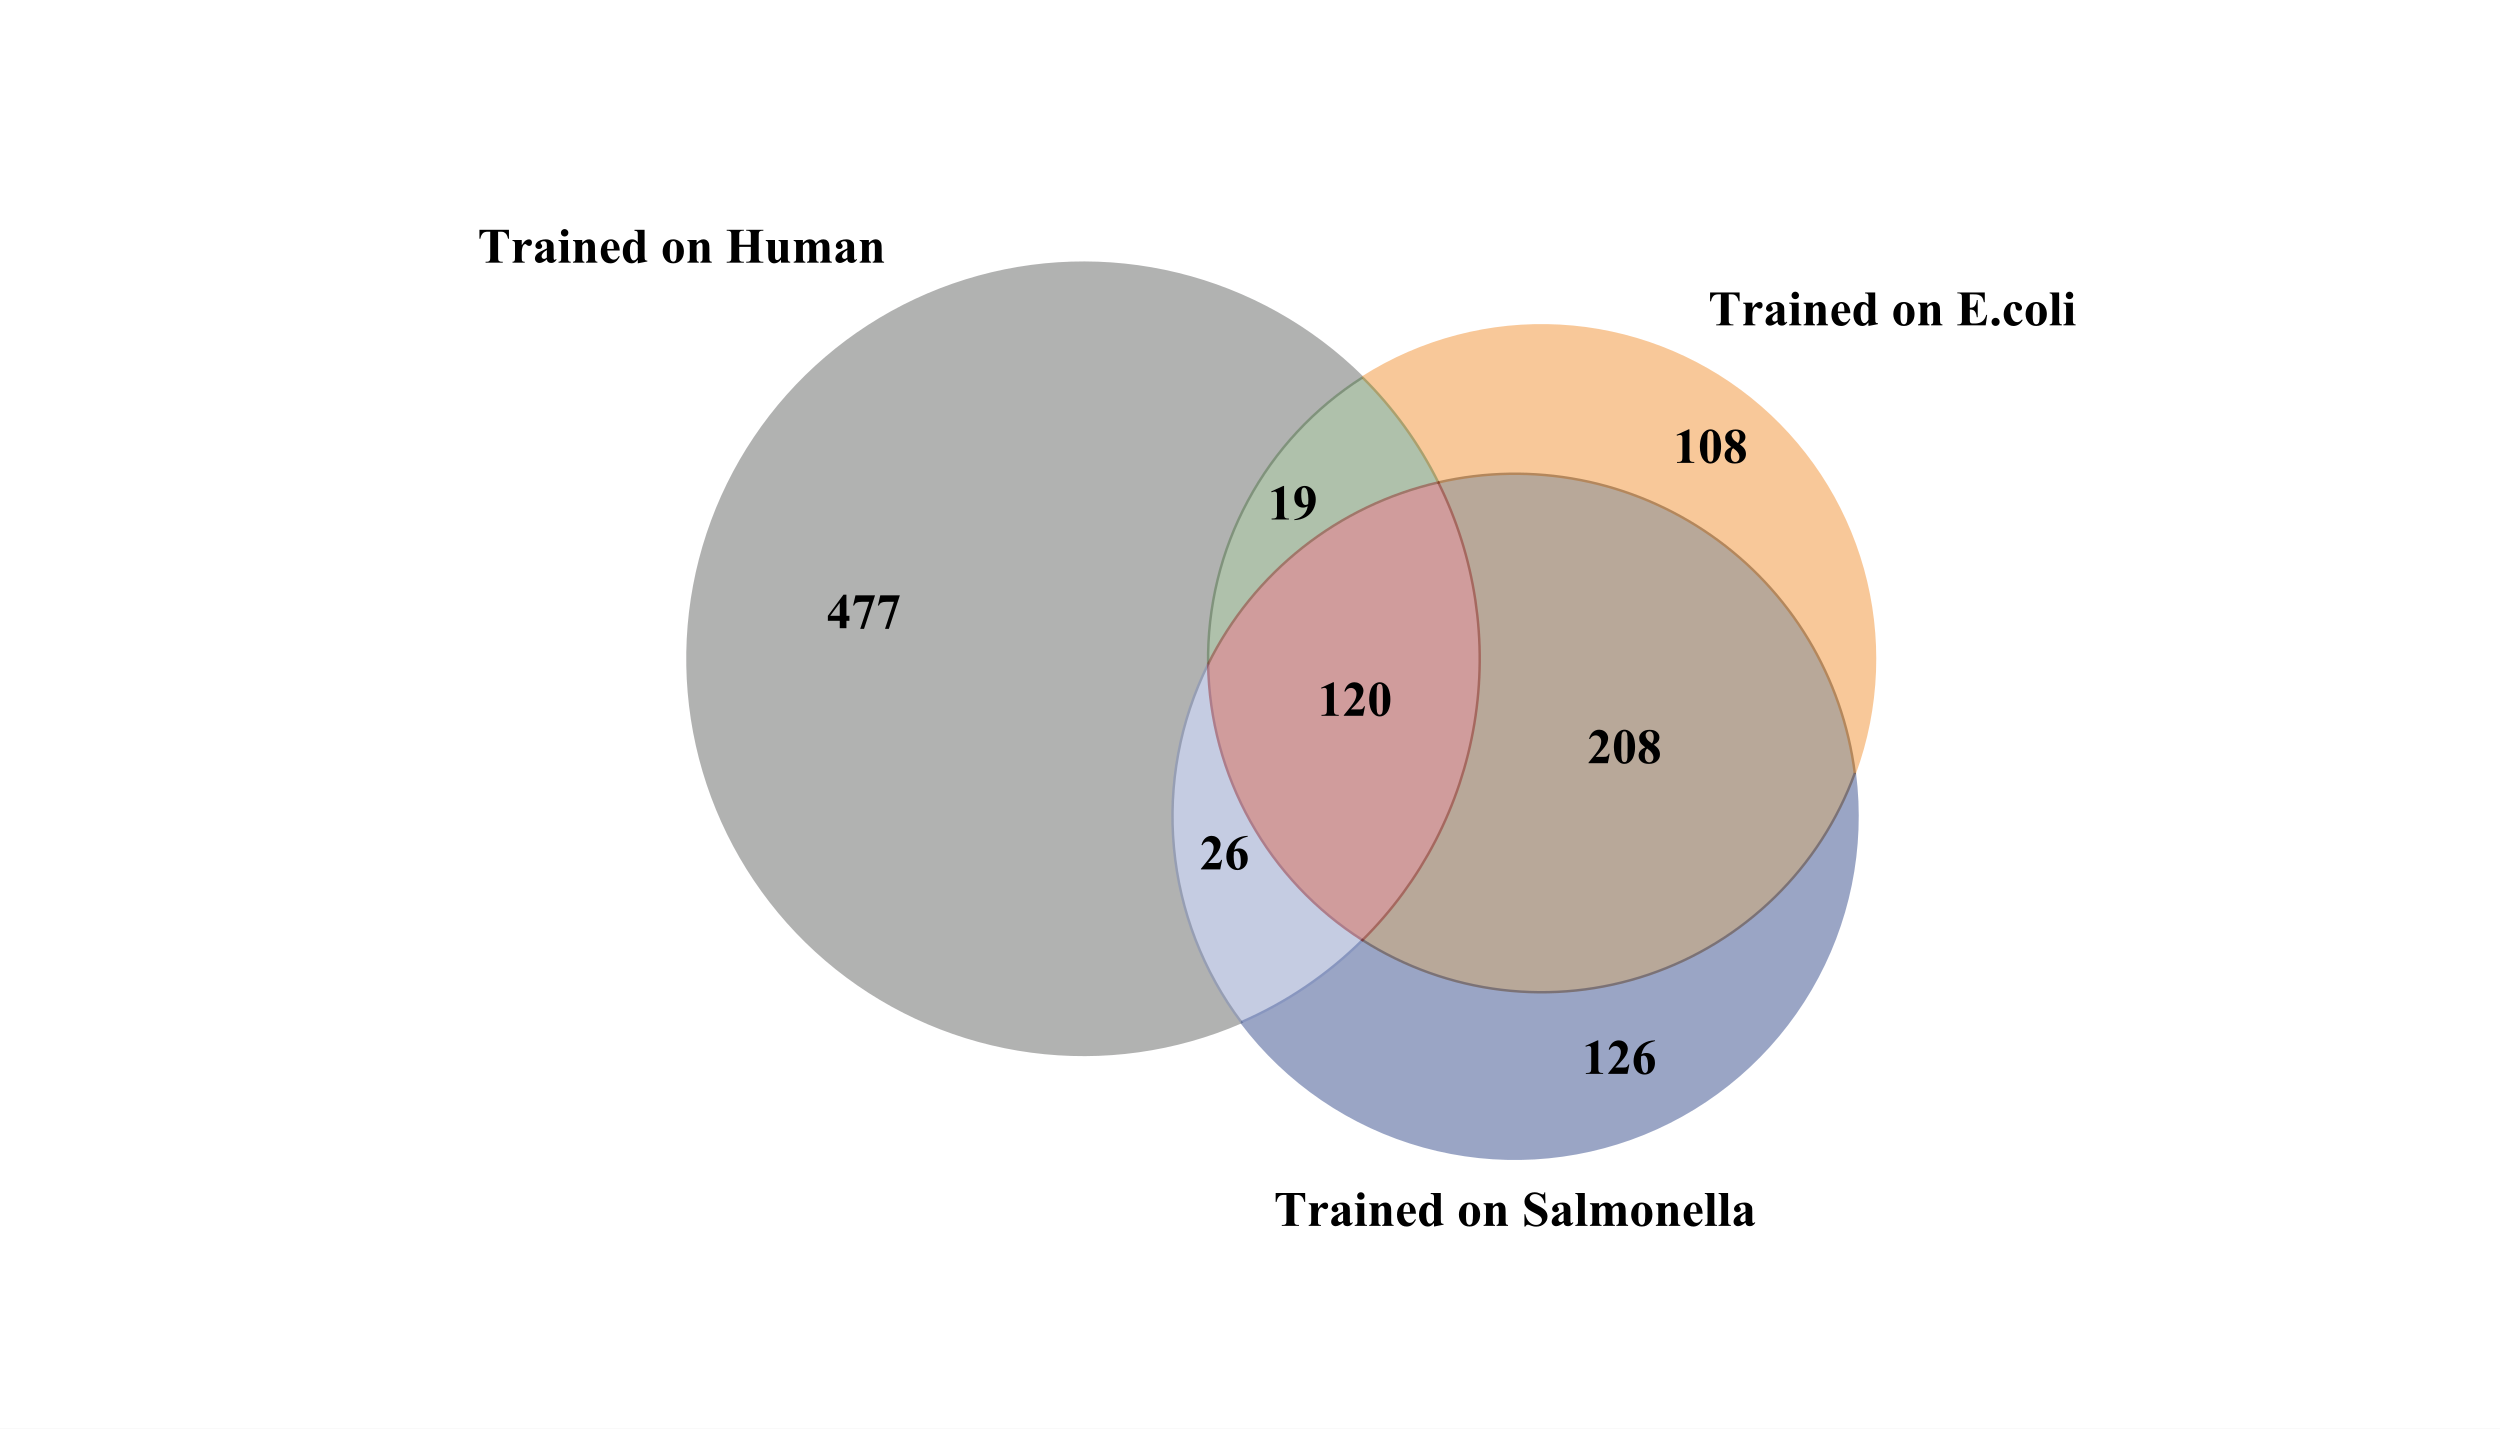
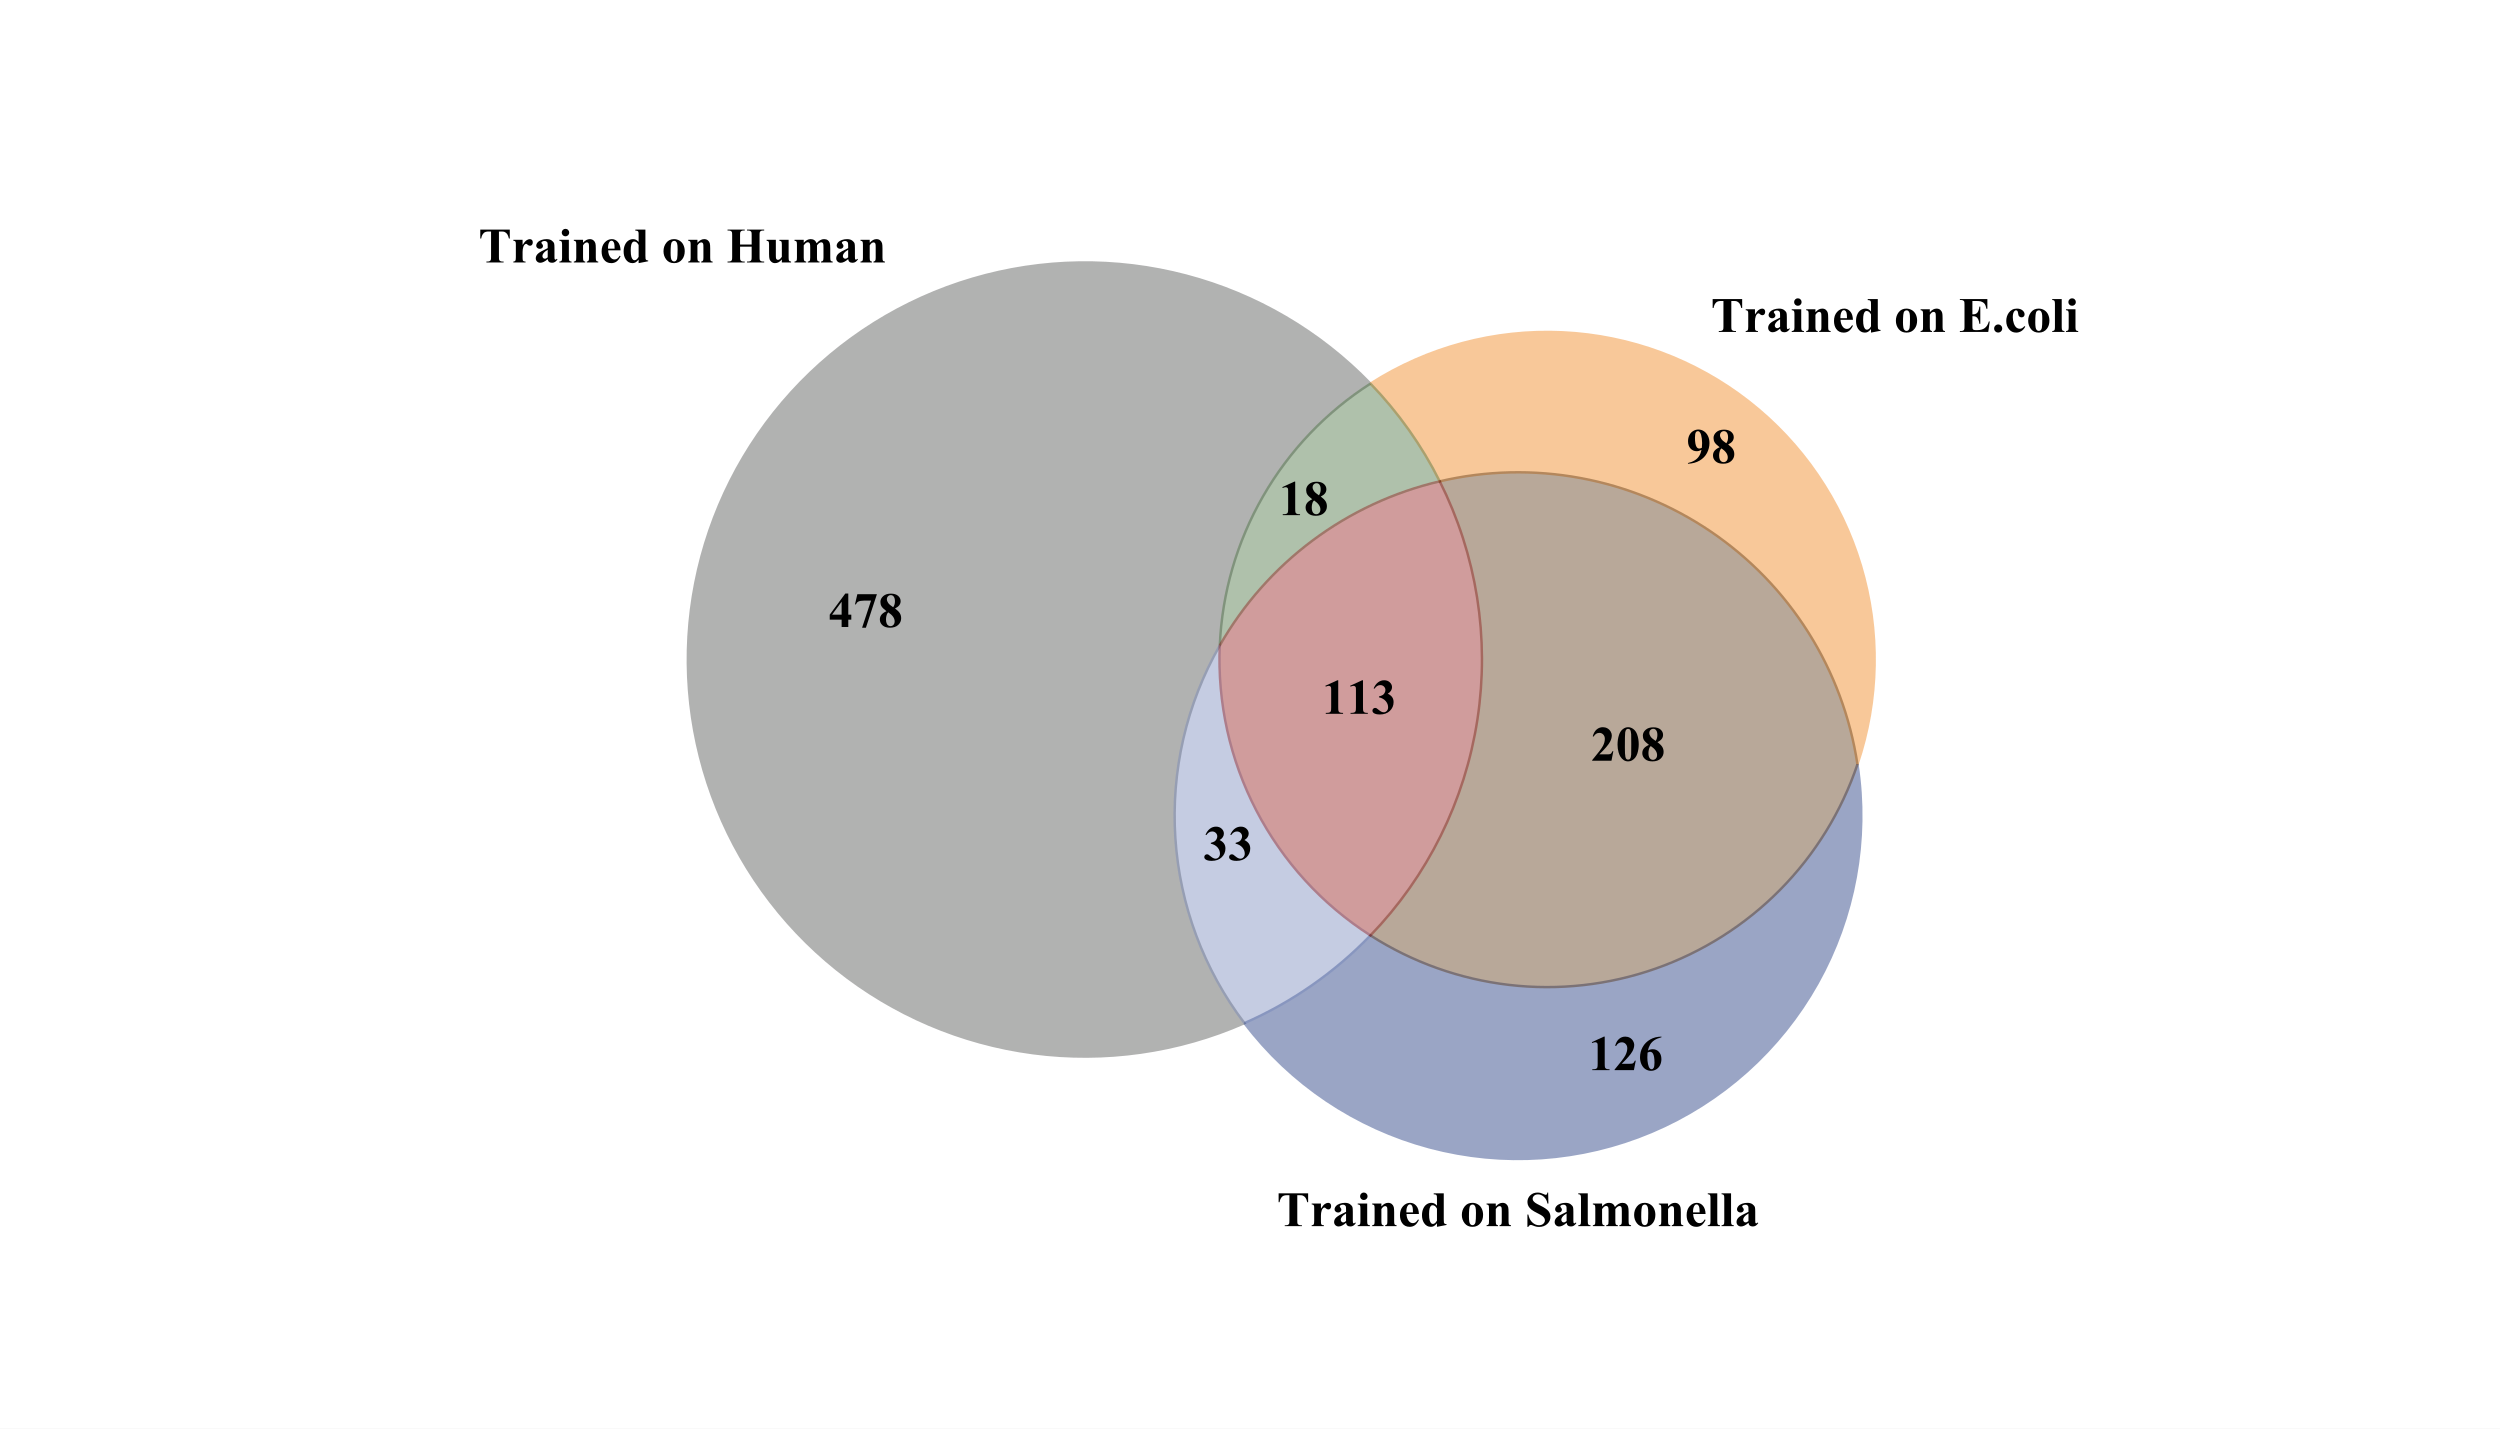
<svg xmlns="http://www.w3.org/2000/svg" xmlns:xlink="http://www.w3.org/1999/xlink" height="576pt" version="1.1" viewBox="0 0 1008 576" width="1008pt">
  <defs>
    <style type="text/css">
*{stroke-linecap:butt;stroke-linejoin:round;}
  </style>
  </defs>
  <g id="figure_1">
    <g id="patch_1">
      <path d="M 0 576  L 1008 576  L 1008 0  L 0 0  z " style="fill:#ffffff;" />
    </g>
    <g id="axes_1">
      <g id="patch_2">
-         <path clip-path="url(#p2160bef707)" d="M 549.349 152.196  C 528.751 131.776 502.974 117.347 474.798 110.466  C 446.622 103.584 417.096 104.506 389.404 113.132  C 361.712 121.758 336.885 137.766 317.601 159.431  C 298.317 181.097 285.294 207.611 279.936 236.116  C 274.578 264.622 277.084 294.055 287.185 321.244  C 297.286 348.433 314.605 372.363 337.275 390.456  C 359.945 408.548 387.121 420.128 415.873 423.947  C 444.625 427.767 473.881 423.683 500.488 412.136  C 485.099 391.679 475.696 367.342 473.335 341.852  C 470.973 316.363 475.744 290.712 487.114 267.777  C 486.745 244.8 492.273 222.108 503.168 201.875  C 514.062 181.642 529.964 164.536 549.349 152.196  " style="fill:#3d3e3d;opacity:0.4;stroke:#3d3e3d;stroke-linejoin:miter;" />
+         <path clip-path="url(#p29e4852ba0)" d="M 552.565 154.676  C 532.243 133.643 506.541 118.575 478.261 111.116  C 449.981 103.657 420.191 104.089 392.139 112.363  C 364.087 120.637 338.831 136.442 319.126 158.054  C 299.421 179.666 286.01 206.271 280.355 234.966  C 274.7 263.661 277.015 293.364 287.047 320.837  C 297.08 348.309 314.451 372.514 337.267 390.812  C 360.082 409.111 387.482 420.812 416.477 424.64  C 445.472 428.468 474.97 424.278 501.752 412.528  C 485.357 390.914 475.672 364.95 473.905 337.879  C 472.139 310.808 478.368 283.806 491.816 260.245  C 492.726 239.066 498.723 218.414 509.296 200.04  C 519.869 181.666 534.712 166.105 552.565 154.676  " style="fill:#3d3e3d;opacity:0.4;stroke:#3d3e3d;stroke-linejoin:miter;" />
      </g>
      <g id="patch_3">
-         <path clip-path="url(#p2160bef707)" d="M 549.349 152.196  C 555.56 158.353 561.254 165.01 566.375 172.099  C 571.496 179.188 576.026 186.686 579.919 194.517  C 598.725 190.196 618.229 189.863 637.17 193.541  C 656.112 197.218 674.075 204.825 689.897 215.87  C 705.719 226.914 719.052 241.153 729.034 257.666  C 739.017 274.178 745.429 292.601 747.855 311.744  C 757.494 285.35 758.62 256.588 751.076 229.521  C 743.532 202.454 727.69 178.422 705.789 160.819  C 683.888 143.216 657.01 132.913 628.955 131.367  C 600.899 129.821 573.052 137.107 549.349 152.196  " style="fill:#ee7600;opacity:0.4;stroke:#ee7600;stroke-linejoin:miter;" />
+         <path clip-path="url(#p29e4852ba0)" d="M 552.565 154.676  C 558.183 160.49 563.352 166.721 568.028 173.315  C 572.705 179.91 576.875 186.85 580.503 194.074  C 599.11 189.72 618.418 189.266 637.21 192.74  C 656.001 196.214 673.871 203.542 689.691 214.261  C 705.512 224.979 718.943 238.859 729.136 255.023  C 739.33 271.187 746.067 289.288 748.922 308.183  C 757.675 282.265 758.164 254.258 750.321 228.05  C 742.478 201.843 726.684 178.708 705.132 161.859  C 683.581 145.011 657.318 135.266 629.992 133.98  C 602.667 132.693 575.605 139.927 552.565 154.676  " style="fill:#ee7600;opacity:0.4;stroke:#ee7600;stroke-linejoin:miter;" />
      </g>
      <g id="patch_4">
-         <path clip-path="url(#p2160bef707)" d="M 549.349 152.196  C 529.964 164.536 514.062 181.642 503.168 201.875  C 492.273 222.108 486.745 244.8 487.114 267.777  C 496.194 249.457 509.231 233.381 525.28 220.713  C 541.329 208.044 559.992 199.096 579.919 194.517  C 576.026 186.686 571.496 179.188 566.375 172.099  C 561.254 165.01 555.56 158.353 549.349 152.196  " style="fill:#37652d;opacity:0.4;stroke:#37652d;stroke-linejoin:miter;" />
+         <path clip-path="url(#p29e4852ba0)" d="M 552.565 154.676  C 534.712 166.105 519.869 181.666 509.296 200.04  C 498.723 218.414 492.726 239.066 491.816 260.245  C 501.253 243.71 514.001 229.299 529.26 217.913  C 544.52 206.528 561.965 198.412 580.503 194.074  C 576.875 186.85 572.705 179.91 568.028 173.315  C 563.352 166.721 558.183 160.49 552.565 154.676  " style="fill:#37652d;opacity:0.4;stroke:#37652d;stroke-linejoin:miter;" />
      </g>
      <g id="patch_5">
-         <path clip-path="url(#p2160bef707)" d="M 500.488 412.136  C 518.795 436.47 544.646 454.079 573.993 462.206  C 603.34 470.333 634.566 468.529 662.783 457.078  C 690.999 445.627 714.651 425.158 730.034 398.878  C 745.417 372.598 751.685 341.953 747.855 311.744  C 740.956 330.636 729.906 347.741 715.52 361.797  C 701.134 375.852 683.776 386.502 664.729 392.96  C 645.681 399.418 625.426 401.521 605.458 399.113  C 585.49 396.705 566.315 389.848 549.349 379.047  C 542.319 386.017 534.656 392.317 526.46 397.868  C 518.263 403.418 509.569 408.195 500.488 412.136  " style="fill:#031f6f;opacity:0.4;stroke:#031f6f;stroke-linejoin:miter;" />
+         <path clip-path="url(#p29e4852ba0)" d="M 501.752 412.528  C 520.342 437.034 546.58 454.659 576.296 462.603  C 606.012 470.546 637.545 468.362 665.883 456.399  C 694.221 444.436 717.779 423.363 732.813 396.528  C 747.848 369.693 753.518 338.597 748.922 308.183  C 742.504 327.187 731.841 344.481 717.744 358.75  C 703.647 373.019 686.483 383.891 667.559 390.539  C 648.635 397.188 628.443 399.439 608.519 397.121  C 588.595 394.804 569.459 387.978 552.565 377.164  C 545.345 384.637 537.414 391.389 528.885 397.325  C 520.355 403.261 511.268 408.353 501.752 412.528  " style="fill:#031f6f;opacity:0.4;stroke:#031f6f;stroke-linejoin:miter;" />
      </g>
      <g id="patch_6">
-         <path clip-path="url(#p2160bef707)" d="M 500.488 412.136  C 509.569 408.195 518.263 403.418 526.46 397.868  C 534.656 392.317 542.319 386.017 549.349 379.047  C 530.579 367.099 515.066 350.676 504.205 331.257  C 493.343 311.838 487.47 290.024 487.114 267.777  C 475.744 290.712 470.973 316.363 473.335 341.852  C 475.696 367.342 485.099 391.679 500.488 412.136  " style="fill:#6e80b7;opacity:0.4;stroke:#6e80b7;stroke-linejoin:miter;" />
+         <path clip-path="url(#p29e4852ba0)" d="M 501.752 412.528  C 511.268 408.353 520.355 403.261 528.885 397.325  C 537.414 391.389 545.345 384.637 552.565 377.164  C 533.093 364.698 517.231 347.336 506.571 326.82  C 495.911 306.304 490.823 283.344 491.816 260.245  C 478.368 283.806 472.139 310.808 473.905 337.879  C 475.672 364.95 485.357 390.914 501.752 412.528  " style="fill:#6e80b7;opacity:0.4;stroke:#6e80b7;stroke-linejoin:miter;" />
      </g>
      <g id="patch_7">
-         <path clip-path="url(#p2160bef707)" d="M 579.919 194.517  C 594.866 224.58 599.96 258.603 594.472 291.725  C 588.985 324.847 573.192 355.411 549.349 379.047  C 566.315 389.848 585.49 396.705 605.458 399.113  C 625.426 401.521 645.681 399.418 664.729 392.96  C 683.776 386.502 701.134 375.852 715.52 361.797  C 729.906 347.741 740.956 330.636 747.855 311.744  C 745.429 292.601 739.017 274.178 729.034 257.666  C 719.052 241.153 705.719 226.914 689.897 215.87  C 674.075 204.825 656.112 197.218 637.17 193.541  C 618.229 189.863 598.725 190.196 579.919 194.517  " style="fill:#4d2600;opacity:0.4;stroke:#4d2600;stroke-linejoin:miter;" />
+         <path clip-path="url(#p29e4852ba0)" d="M 580.503 194.074  C 595.39 223.721 600.701 257.274 595.697 290.069  C 590.693 322.864 575.617 353.306 552.565 377.164  C 569.459 387.978 588.595 394.804 608.519 397.121  C 628.443 399.439 648.635 397.188 667.559 390.539  C 686.483 383.891 703.647 373.019 717.744 358.75  C 731.841 344.481 742.504 327.187 748.922 308.183  C 746.067 289.288 739.33 271.187 729.136 255.023  C 718.943 238.859 705.512 224.979 689.691 214.261  C 673.871 203.542 656.001 196.214 637.21 192.74  C 618.418 189.266 599.11 189.72 580.503 194.074  " style="fill:#4d2600;opacity:0.4;stroke:#4d2600;stroke-linejoin:miter;" />
      </g>
      <g id="patch_8">
-         <path clip-path="url(#p2160bef707)" d="M 487.114 267.777  C 487.47 290.024 493.343 311.838 504.205 331.257  C 515.066 350.676 530.579 367.099 549.349 379.047  C 573.192 355.411 588.985 324.847 594.472 291.725  C 599.96 258.603 594.866 224.58 579.919 194.517  C 559.992 199.096 541.329 208.044 525.28 220.713  C 509.231 233.381 496.194 249.457 487.114 267.777  " style="fill:#890707;opacity:0.4;stroke:#890707;stroke-linejoin:miter;" />
+         <path clip-path="url(#p29e4852ba0)" d="M 491.816 260.245  C 490.823 283.344 495.911 306.304 506.571 326.82  C 517.231 347.336 533.093 364.698 552.565 377.164  C 575.617 353.306 590.693 322.864 595.697 290.069  C 600.701 257.274 595.39 223.721 580.503 194.074  C 561.965 198.412 544.52 206.528 529.26 217.913  C 514.001 229.299 501.253 243.71 491.816 260.245  " style="fill:#890707;opacity:0.4;stroke:#890707;stroke-linejoin:miter;" />
      </g>
      <g id="text_1">
        <defs>
          <path d="M 2.484 24.953  L 33.938 67.578  L 39.891 67.578  L 39.891 24.953  L 45.953 24.953  L 45.953 14.844  L 39.891 14.844  L 39.891 0  L 26.469 0  L 26.469 14.844  L 2.484 14.844  z M 7.234 24.953  L 26.469 24.953  L 26.469 51.078  z " id="TimesNewRomanPS-BoldMT-52" />
          <path d="M 17.719 -1.375  L 35.75 53.266  L 22.016 53.266  Q 13.969 53.266 9.906 51.172  Q 7.078 49.703 5.219 45.656  L 3.375 45.656  L 8.156 66.219  L 47.609 66.219  L 25.391 -1.375  z " id="TimesNewRomanPS-BoldMT-55" />
+           <path d="M 34.078 37.406  Q 41.062 32.281 43.766 27.859  Q 46.484 23.438 46.484 17.719  Q 46.484 9.719 40.453 4.172  Q 34.422 -1.375 24.078 -1.375  Q 14.266 -1.375 8.891 3.453  Q 3.516 8.297 3.516 15.281  Q 3.516 20.609 6.609 24.609  Q 9.719 28.609 16.938 31.938  Q 9.078 37.938 6.859 41.75  Q 4.641 45.562 4.641 50.594  Q 4.641 57.234 10.281 62.281  Q 15.922 67.328 25.734 67.328  Q 35.203 67.328 40.297 62.859  Q 45.406 58.406 45.406 52.156  Q 45.406 47.469 42.641 43.875  Q 39.891 40.281 34.078 37.406  z M 30.375 39.891  Q 32.172 42.328 33.047 45.359  Q 33.938 48.391 33.938 52  Q 33.938 58.344 31.203 61.719  Q 29.156 64.312 25.531 64.312  Q 22.266 64.312 19.969 61.938  Q 17.672 59.578 17.672 56.062  Q 17.672 52.484 20.234 48.656  Q 22.797 44.828 30.375 39.891  z M 20.609 29.594  Q 19.094 28.219 18.453 27.094  Q 17.484 25.391 16.703 22.109  Q 15.922 18.844 15.922 15.281  Q 15.922 10.688 17.094 7.594  Q 18.266 4.5 20.438 3.125  Q 22.609 1.766 24.906 1.766  Q 28.469 1.766 30.906 4.375  Q 33.344 6.984 33.344 11.531  Q 33.344 21 20.609 29.594  z " id="TimesNewRomanPS-BoldMT-56" />
        </defs>
-         <g transform="translate(333.2967 253.2877)scale(0.2 -0.2)">
+         <g transform="translate(334.0517 252.819)scale(0.2 -0.2)">
          <use xlink:href="#TimesNewRomanPS-BoldMT-52" />
          <use x="50" xlink:href="#TimesNewRomanPS-BoldMT-55" />
-           <use x="100" xlink:href="#TimesNewRomanPS-BoldMT-55" />
+           <use x="100" xlink:href="#TimesNewRomanPS-BoldMT-56" />
        </g>
      </g>
      <g id="text_2">
        <defs>
-           <path d="M 32.562 67.578  L 32.562 13.422  Q 32.562 7.328 33.094 5.641  Q 33.641 3.953 35.344 2.875  Q 37.062 1.812 40.828 1.812  L 42.328 1.812  L 42.328 0  L 7.469 0  L 7.469 1.812  L 9.234 1.812  Q 13.484 1.812 15.281 2.781  Q 17.094 3.766 17.719 5.469  Q 18.359 7.172 18.359 13.422  L 18.359 47.75  Q 18.359 52.344 17.922 53.484  Q 17.484 54.641 16.281 55.438  Q 15.094 56.25 13.531 56.25  Q 11.031 56.25 7.469 54.688  L 6.594 56.453  L 30.953 67.578  z " id="TimesNewRomanPS-BoldMT-49" />
-           <path d="M 46.344 33.109  Q 46.344 23.188 43.562 14.594  Q 41.891 9.328 39.078 5.953  Q 36.281 2.594 32.719 0.609  Q 29.156 -1.375 24.953 -1.375  Q 20.172 -1.375 16.312 1.062  Q 12.453 3.516 9.469 8.062  Q 7.328 11.375 5.719 16.891  Q 3.609 24.359 3.609 32.328  Q 3.609 43.109 6.641 52.156  Q 9.125 59.625 14.203 63.594  Q 19.281 67.578 24.953 67.578  Q 30.719 67.578 35.719 63.641  Q 40.719 59.719 43.062 53.078  Q 46.344 43.953 46.344 33.109  z M 31.297 33.203  Q 31.297 50.594 31.109 53.469  Q 30.609 60.25 28.766 62.641  Q 27.547 64.203 24.812 64.203  Q 22.703 64.203 21.484 63.031  Q 19.672 61.328 19.031 57  Q 18.406 52.688 18.406 26.859  Q 18.406 12.797 19.391 8.016  Q 20.125 4.547 21.484 3.375  Q 22.859 2.203 25.094 2.203  Q 27.547 2.203 28.766 3.766  Q 30.812 6.5 31.109 12.203  z " id="TimesNewRomanPS-BoldMT-48" />
-           <path d="M 34.078 37.406  Q 41.062 32.281 43.766 27.859  Q 46.484 23.438 46.484 17.719  Q 46.484 9.719 40.453 4.172  Q 34.422 -1.375 24.078 -1.375  Q 14.266 -1.375 8.891 3.453  Q 3.516 8.297 3.516 15.281  Q 3.516 20.609 6.609 24.609  Q 9.719 28.609 16.938 31.938  Q 9.078 37.938 6.859 41.75  Q 4.641 45.562 4.641 50.594  Q 4.641 57.234 10.281 62.281  Q 15.922 67.328 25.734 67.328  Q 35.203 67.328 40.297 62.859  Q 45.406 58.406 45.406 52.156  Q 45.406 47.469 42.641 43.875  Q 39.891 40.281 34.078 37.406  z M 30.375 39.891  Q 32.172 42.328 33.047 45.359  Q 33.938 48.391 33.938 52  Q 33.938 58.344 31.203 61.719  Q 29.156 64.312 25.531 64.312  Q 22.266 64.312 19.969 61.938  Q 17.672 59.578 17.672 56.062  Q 17.672 52.484 20.234 48.656  Q 22.797 44.828 30.375 39.891  z M 20.609 29.594  Q 19.094 28.219 18.453 27.094  Q 17.484 25.391 16.703 22.109  Q 15.922 18.844 15.922 15.281  Q 15.922 10.688 17.094 7.594  Q 18.266 4.5 20.438 3.125  Q 22.609 1.766 24.906 1.766  Q 28.469 1.766 30.906 4.375  Q 33.344 6.984 33.344 11.531  Q 33.344 21 20.609 29.594  z " id="TimesNewRomanPS-BoldMT-56" />
+           <path d="M 3.078 -1.375  L 3.078 0  Q 11.188 1.859 16.828 5.469  Q 22.469 9.078 25.75 14.406  Q 29.047 19.734 30.375 26.656  Q 27.344 25.094 25.219 24.484  Q 23.094 23.875 20.75 23.875  Q 13.234 23.875 8.219 29.297  Q 3.219 34.719 3.219 44.141  Q 3.219 50.688 5.922 56.125  Q 8.641 61.578 13.672 64.578  Q 18.703 67.578 24.125 67.578  Q 29.938 67.578 35.109 64.25  Q 40.281 60.938 43.359 54.641  Q 46.438 48.344 46.438 40.281  Q 46.438 29.828 41.422 20.25  Q 36.422 10.688 26.516 4.906  Q 16.609 -0.875 3.078 -1.375  z M 31.109 30.766  Q 31.594 36.234 31.594 40.375  Q 31.594 49.266 29.547 56.938  Q 28.375 61.188 26.078 63.188  Q 24.859 64.266 22.906 64.266  Q 20.453 64.266 19.094 62.156  Q 17.188 59.281 17.188 51.172  Q 17.188 37.641 20.406 32.516  Q 22.516 29.203 26.078 29.203  Q 27.984 29.203 31.109 30.766  z " id="TimesNewRomanPS-BoldMT-57" />
        </defs>
-         <g transform="translate(674.6692 186.6245)scale(0.2 -0.2)">
-           <use xlink:href="#TimesNewRomanPS-BoldMT-49" />
-           <use x="50" xlink:href="#TimesNewRomanPS-BoldMT-48" />
-           <use x="100" xlink:href="#TimesNewRomanPS-BoldMT-56" />
+         <g transform="translate(679.9701 186.6994)scale(0.2 -0.2)">
+           <use xlink:href="#TimesNewRomanPS-BoldMT-57" />
+           <use x="50" xlink:href="#TimesNewRomanPS-BoldMT-56" />
        </g>
      </g>
      <g id="text_3">
        <defs>
-           <path d="M 3.078 -1.375  L 3.078 0  Q 11.188 1.859 16.828 5.469  Q 22.469 9.078 25.75 14.406  Q 29.047 19.734 30.375 26.656  Q 27.344 25.094 25.219 24.484  Q 23.094 23.875 20.75 23.875  Q 13.234 23.875 8.219 29.297  Q 3.219 34.719 3.219 44.141  Q 3.219 50.688 5.922 56.125  Q 8.641 61.578 13.672 64.578  Q 18.703 67.578 24.125 67.578  Q 29.938 67.578 35.109 64.25  Q 40.281 60.938 43.359 54.641  Q 46.438 48.344 46.438 40.281  Q 46.438 29.828 41.422 20.25  Q 36.422 10.688 26.516 4.906  Q 16.609 -0.875 3.078 -1.375  z M 31.109 30.766  Q 31.594 36.234 31.594 40.375  Q 31.594 49.266 29.547 56.938  Q 28.375 61.188 26.078 63.188  Q 24.859 64.266 22.906 64.266  Q 20.453 64.266 19.094 62.156  Q 17.188 59.281 17.188 51.172  Q 17.188 37.641 20.406 32.516  Q 22.516 29.203 26.078 29.203  Q 27.984 29.203 31.109 30.766  z " id="TimesNewRomanPS-BoldMT-57" />
+           <path d="M 32.562 67.578  L 32.562 13.422  Q 32.562 7.328 33.094 5.641  Q 33.641 3.953 35.344 2.875  Q 37.062 1.812 40.828 1.812  L 42.328 1.812  L 42.328 0  L 7.469 0  L 7.469 1.812  L 9.234 1.812  Q 13.484 1.812 15.281 2.781  Q 17.094 3.766 17.719 5.469  Q 18.359 7.172 18.359 13.422  L 18.359 47.75  Q 18.359 52.344 17.922 53.484  Q 17.484 54.641 16.281 55.438  Q 15.094 56.25 13.531 56.25  Q 11.031 56.25 7.469 54.688  L 6.594 56.453  L 30.953 67.578  z " id="TimesNewRomanPS-BoldMT-49" />
        </defs>
-         <g transform="translate(511.2228 209.4431)scale(0.2 -0.2)">
+         <g transform="translate(515.7118 207.6924)scale(0.2 -0.2)">
          <use xlink:href="#TimesNewRomanPS-BoldMT-49" />
-           <use x="50" xlink:href="#TimesNewRomanPS-BoldMT-57" />
+           <use x="50" xlink:href="#TimesNewRomanPS-BoldMT-56" />
        </g>
      </g>
      <g id="text_4">
        <defs>
          <path d="M 41.406 0  L 2.438 0  L 2.438 1.078  Q 20.359 22.406 24.188 29.781  Q 28.031 37.156 28.031 44.188  Q 28.031 49.312 24.859 52.703  Q 21.688 56.109 17.094 56.109  Q 9.578 56.109 5.422 48.578  L 3.609 49.219  Q 6.25 58.594 11.625 63.078  Q 17 67.578 24.031 67.578  Q 29.047 67.578 33.203 65.234  Q 37.359 62.891 39.703 58.812  Q 42.047 54.734 42.047 51.172  Q 42.047 44.672 38.422 37.984  Q 33.5 28.953 16.891 12.797  L 31.203 12.797  Q 36.469 12.797 38.062 13.234  Q 39.656 13.672 40.672 14.719  Q 41.703 15.766 43.359 19.141  L 45.125 19.141  z " id="TimesNewRomanPS-BoldMT-50" />
          <path d="M 46.969 67.578  L 46.969 66.219  Q 38.141 63.969 32.781 60.422  Q 27.438 56.891 24.328 51.828  Q 21.234 46.781 19.531 39.312  Q 21.688 40.766 23.094 41.219  Q 26.266 42.188 29.5 42.188  Q 36.922 42.188 41.875 36.781  Q 46.828 31.391 46.828 22.078  Q 46.828 15.531 44.141 10.062  Q 41.453 4.594 36.516 1.609  Q 31.594 -1.375 25.984 -1.375  Q 19.875 -1.375 14.688 1.969  Q 9.516 5.328 6.609 11.766  Q 3.719 18.219 3.719 25.781  Q 3.719 36.922 9.062 46.516  Q 14.406 56.109 24.234 61.797  Q 34.078 67.484 46.969 67.578  z M 18.891 35.359  Q 18.5 28.609 18.5 25.484  Q 18.5 18.75 19.797 12.453  Q 21.094 6.156 23.344 3.609  Q 24.953 1.812 27.156 1.812  Q 29.391 1.812 31.141 4.422  Q 32.906 7.031 32.906 15.047  Q 32.906 28.516 29.641 33.641  Q 27.547 36.969 23.969 36.969  Q 22.016 36.969 18.891 35.359  z " id="TimesNewRomanPS-BoldMT-54" />
        </defs>
-         <g transform="translate(637.9164 432.991)scale(0.2 -0.2)">
+         <g transform="translate(640.51 431.4795)scale(0.2 -0.2)">
          <use xlink:href="#TimesNewRomanPS-BoldMT-49" />
          <use x="50" xlink:href="#TimesNewRomanPS-BoldMT-50" />
          <use x="100" xlink:href="#TimesNewRomanPS-BoldMT-54" />
        </g>
      </g>
      <g id="text_5">
-         <g transform="translate(483.7178 350.534)scale(0.2 -0.2)">
-           <use xlink:href="#TimesNewRomanPS-BoldMT-50" />
-           <use x="50" xlink:href="#TimesNewRomanPS-BoldMT-54" />
+         <defs>
+           <path d="M 14.797 33.203  L 14.797 34.906  Q 20.359 36.531 22.5 37.922  Q 24.656 39.312 26.219 42.156  Q 27.781 45.016 27.781 47.953  Q 27.781 52 24.828 54.906  Q 21.875 57.812 17.484 57.812  Q 10.641 57.812 5.859 50.594  L 4.047 51.219  Q 7.562 59.375 13.062 63.469  Q 18.562 67.578 25.297 67.578  Q 32.172 67.578 36.641 63.375  Q 41.109 59.188 41.109 53.562  Q 41.109 49.906 39.031 46.5  Q 36.969 43.109 32.516 40.531  Q 38.234 37.75 41.234 33.672  Q 44.234 29.594 44.234 23.438  Q 44.234 13.094 36.734 5.828  Q 29.25 -1.422 16.656 -1.422  Q 8.25 -1.422 4.391 1.375  Q 1.609 3.328 1.609 6.391  Q 1.609 8.641 3.219 10.219  Q 4.828 11.812 6.938 11.812  Q 8.547 11.812 9.969 11.141  Q 10.75 10.75 15.5 6.859  Q 20.266 2.984 24.422 2.984  Q 28.031 2.984 30.609 5.828  Q 33.203 8.688 33.203 13.094  Q 33.203 19.781 28.516 25.422  Q 23.828 31.062 14.797 33.203  z " id="TimesNewRomanPS-BoldMT-51" />
+         </defs>
+         <g transform="translate(485.2461 346.8153)scale(0.2 -0.2)">
+           <use xlink:href="#TimesNewRomanPS-BoldMT-51" />
+           <use x="50" xlink:href="#TimesNewRomanPS-BoldMT-51" />
        </g>
      </g>
      <g id="text_6">
-         <g transform="translate(639.9917 307.7259)scale(0.2 -0.2)">
+         <defs>
+           <path d="M 46.344 33.109  Q 46.344 23.188 43.562 14.594  Q 41.891 9.328 39.078 5.953  Q 36.281 2.594 32.719 0.609  Q 29.156 -1.375 24.953 -1.375  Q 20.172 -1.375 16.312 1.062  Q 12.453 3.516 9.469 8.062  Q 7.328 11.375 5.719 16.891  Q 3.609 24.359 3.609 32.328  Q 3.609 43.109 6.641 52.156  Q 9.125 59.625 14.203 63.594  Q 19.281 67.578 24.953 67.578  Q 30.719 67.578 35.719 63.641  Q 40.719 59.719 43.062 53.078  Q 46.344 43.953 46.344 33.109  z M 31.297 33.203  Q 31.297 50.594 31.109 53.469  Q 30.609 60.25 28.766 62.641  Q 27.547 64.203 24.812 64.203  Q 22.703 64.203 21.484 63.031  Q 19.672 61.328 19.031 57  Q 18.406 52.688 18.406 26.859  Q 18.406 12.797 19.391 8.016  Q 20.125 4.547 21.484 3.375  Q 22.859 2.203 25.094 2.203  Q 27.547 2.203 28.766 3.766  Q 30.812 6.5 31.109 12.203  z " id="TimesNewRomanPS-BoldMT-48" />
+         </defs>
+         <g transform="translate(641.468 306.7187)scale(0.2 -0.2)">
          <use xlink:href="#TimesNewRomanPS-BoldMT-50" />
          <use x="50" xlink:href="#TimesNewRomanPS-BoldMT-48" />
          <use x="100" xlink:href="#TimesNewRomanPS-BoldMT-56" />
        </g>
      </g>
      <g id="text_7">
-         <g transform="translate(531.3281 288.5975)scale(0.2 -0.2)">
+         <g transform="translate(533.0604 287.7933)scale(0.2 -0.2)">
          <use xlink:href="#TimesNewRomanPS-BoldMT-49" />
-           <use x="50" xlink:href="#TimesNewRomanPS-BoldMT-50" />
-           <use x="100" xlink:href="#TimesNewRomanPS-BoldMT-48" />
+           <use x="49.922" xlink:href="#TimesNewRomanPS-BoldMT-49" />
+           <use x="99.922" xlink:href="#TimesNewRomanPS-BoldMT-51" />
        </g>
      </g>
      <g id="text_8">
        <defs>
          <path d="M 63.094 66.219  L 63.094 48.297  L 61.328 48.297  Q 59.766 54.5 57.859 57.203  Q 55.953 59.906 52.641 61.531  Q 50.781 62.406 46.141 62.406  L 41.219 62.406  L 41.219 11.328  Q 41.219 6.25 41.766 4.984  Q 42.328 3.719 43.969 2.766  Q 45.609 1.812 48.438 1.812  L 50.641 1.812  L 50.641 0  L 15.969 0  L 15.969 1.812  L 18.172 1.812  Q 21.047 1.812 22.797 2.828  Q 24.078 3.516 24.812 5.172  Q 25.344 6.344 25.344 11.328  L 25.344 62.406  L 20.562 62.406  Q 13.875 62.406 10.844 59.578  Q 6.594 55.609 5.469 48.297  L 3.609 48.297  L 3.609 66.219  z " id="TimesNewRomanPS-BoldMT-84" />
          <path d="M 22.312 45.656  L 22.312 35.297  Q 26.859 42.391 30.266 44.703  Q 33.688 47.016 36.859 47.016  Q 39.594 47.016 41.234 45.328  Q 42.875 43.656 42.875 40.578  Q 42.875 37.312 41.281 35.5  Q 39.703 33.688 37.453 33.688  Q 34.859 33.688 32.953 35.344  Q 31.062 37.016 30.719 37.203  Q 30.219 37.5 29.594 37.5  Q 28.172 37.5 26.906 36.422  Q 24.906 34.766 23.875 31.688  Q 22.312 26.953 22.312 21.234  L 22.312 10.75  L 22.359 8.016  Q 22.359 5.219 22.703 4.438  Q 23.297 3.125 24.438 2.516  Q 25.594 1.906 28.328 1.766  L 28.328 0  L 3.656 0  L 3.656 1.766  Q 6.641 2 7.688 3.391  Q 8.734 4.781 8.734 10.75  L 8.734 35.984  Q 8.734 39.891 8.344 40.969  Q 7.859 42.328 6.922 42.969  Q 6 43.609 3.656 43.844  L 3.656 45.656  z " id="TimesNewRomanPS-BoldMT-114" />
          <path d="M 28.562 6.734  Q 20.219 -0.641 13.578 -0.641  Q 9.672 -0.641 7.078 1.922  Q 4.5 4.5 4.5 8.344  Q 4.5 13.578 8.984 17.75  Q 13.484 21.922 28.562 28.859  L 28.562 33.453  Q 28.562 38.625 28 39.969  Q 27.438 41.312 25.875 42.312  Q 24.312 43.312 22.359 43.312  Q 19.188 43.312 17.141 41.891  Q 15.875 41.016 15.875 39.844  Q 15.875 38.812 17.234 37.312  Q 19.094 35.203 19.094 33.25  Q 19.094 30.859 17.312 29.172  Q 15.531 27.484 12.641 27.484  Q 9.578 27.484 7.5 29.344  Q 5.422 31.203 5.422 33.688  Q 5.422 37.203 8.203 40.406  Q 10.984 43.609 15.969 45.312  Q 20.953 47.016 26.312 47.016  Q 32.812 47.016 36.594 44.25  Q 40.375 41.5 41.5 38.281  Q 42.188 36.234 42.188 28.859  L 42.188 11.141  Q 42.188 8.016 42.422 7.203  Q 42.672 6.391 43.156 6  Q 43.656 5.609 44.281 5.609  Q 45.562 5.609 46.875 7.422  L 48.344 6.25  Q 45.906 2.641 43.281 1  Q 40.672 -0.641 37.359 -0.641  Q 33.453 -0.641 31.25 1.188  Q 29.047 3.031 28.562 6.734  z M 28.562 10.297  L 28.562 25.594  Q 22.656 22.125 19.781 18.172  Q 17.875 15.531 17.875 12.844  Q 17.875 10.594 19.484 8.891  Q 20.703 7.562 22.906 7.562  Q 25.344 7.562 28.562 10.297  z " id="TimesNewRomanPS-BoldMT-97" />
          <path d="M 14.359 67.781  Q 17.531 67.781 19.719 65.547  Q 21.922 63.328 21.922 60.203  Q 21.922 57.078 19.703 54.875  Q 17.484 52.688 14.359 52.688  Q 11.234 52.688 9.031 54.875  Q 6.844 57.078 6.844 60.203  Q 6.844 63.328 9.031 65.547  Q 11.234 67.781 14.359 67.781  z M 21.188 45.656  L 21.188 9.469  Q 21.188 4.641 22.312 3.297  Q 23.438 1.953 26.703 1.766  L 26.703 0  L 2.047 0  L 2.047 1.766  Q 5.078 1.859 6.547 3.516  Q 7.516 4.641 7.516 9.469  L 7.516 36.141  Q 7.516 40.969 6.391 42.312  Q 5.281 43.656 2.047 43.844  L 2.047 45.656  z " id="TimesNewRomanPS-BoldMT-105" />
          <path d="M 22.016 45.656  L 22.016 39.75  Q 25.531 43.562 28.75 45.281  Q 31.984 47.016 35.688 47.016  Q 40.141 47.016 43.062 44.547  Q 46 42.094 46.969 38.422  Q 47.75 35.641 47.75 27.734  L 47.75 9.969  Q 47.75 4.688 48.703 3.391  Q 49.656 2.094 52.688 1.766  L 52.688 0  L 29.594 0  L 29.594 1.766  Q 32.172 2.094 33.297 3.906  Q 34.078 5.125 34.078 9.969  L 34.078 30.281  Q 34.078 35.891 33.641 37.344  Q 33.203 38.812 32.156 39.625  Q 31.109 40.438 29.828 40.438  Q 25.641 40.438 22.016 34.422  L 22.016 9.969  Q 22.016 4.828 22.969 3.453  Q 23.922 2.094 26.516 1.766  L 26.516 0  L 3.422 0  L 3.422 1.766  Q 6.297 2.047 7.516 3.609  Q 8.344 4.688 8.344 9.969  L 8.344 35.75  Q 8.344 40.922 7.391 42.188  Q 6.453 43.453 3.422 43.844  L 3.422 45.656  z " id="TimesNewRomanPS-BoldMT-110" />
          <path d="M 42.047 24.469  L 17 24.469  Q 17.438 15.375 21.828 10.109  Q 25.203 6.062 29.938 6.062  Q 32.859 6.062 35.25 7.688  Q 37.641 9.328 40.375 13.578  L 42.047 12.5  Q 38.328 4.938 33.828 1.781  Q 29.344 -1.375 23.438 -1.375  Q 13.281 -1.375 8.062 6.453  Q 3.859 12.75 3.859 22.078  Q 3.859 33.5 10.031 40.25  Q 16.219 47.016 24.516 47.016  Q 31.453 47.016 36.547 41.328  Q 41.656 35.641 42.047 24.469  z M 30.031 27.734  Q 30.031 35.594 29.172 38.516  Q 28.328 41.453 26.516 42.969  Q 25.484 43.844 23.781 43.844  Q 21.234 43.844 19.625 41.359  Q 16.75 37.016 16.75 29.438  L 16.75 27.734  z " id="TimesNewRomanPS-BoldMT-101" />
          <path d="M 47.75 66.219  L 47.75 13.672  Q 47.75 8.344 48.047 7.375  Q 48.438 5.766 49.531 4.984  Q 50.641 4.203 53.375 4  L 53.375 2.391  L 34.078 -1.375  L 34.078 5.859  Q 30.609 1.656 27.906 0.141  Q 25.203 -1.375 21.781 -1.375  Q 13.031 -1.375 7.953 6.453  Q 3.859 12.797 3.859 22.016  Q 3.859 29.391 6.391 35.219  Q 8.938 41.062 13.359 44.031  Q 17.781 47.016 22.859 47.016  Q 26.125 47.016 28.656 45.75  Q 31.203 44.484 34.078 41.312  L 34.078 55.078  Q 34.078 60.297 33.641 61.375  Q 33.062 62.797 31.891 63.469  Q 30.719 64.156 27.484 64.156  L 27.484 66.219  z M 34.078 35.25  Q 30.469 42.188 25.25 42.188  Q 23.438 42.188 22.266 41.219  Q 20.453 39.703 19.312 35.891  Q 18.172 32.078 18.172 24.219  Q 18.172 15.578 19.438 11.422  Q 20.703 7.281 22.906 5.422  Q 24.031 4.5 25.984 4.5  Q 30.281 4.5 34.078 11.234  z " id="TimesNewRomanPS-BoldMT-100" />
          <path id="TimesNewRomanPS-BoldMT-32" />
          <path d="M 24.906 47.016  Q 30.859 47.016 35.984 43.938  Q 41.109 40.875 43.766 35.203  Q 46.438 29.547 46.438 22.797  Q 46.438 13.094 41.5 6.547  Q 35.547 -1.375 25.047 -1.375  Q 14.75 -1.375 9.172 5.859  Q 3.609 13.094 3.609 22.609  Q 3.609 32.422 9.297 39.719  Q 14.984 47.016 24.906 47.016  z M 25.094 43.562  Q 22.609 43.562 20.828 41.672  Q 19.047 39.797 18.484 34.25  Q 17.922 28.719 17.922 18.844  Q 17.922 13.625 18.609 9.078  Q 19.141 5.609 20.891 3.797  Q 22.656 2 24.906 2  Q 27.094 2 28.562 3.219  Q 30.469 4.891 31.109 7.859  Q 32.078 12.5 32.078 26.609  Q 32.078 34.906 31.141 38  Q 30.219 41.109 28.422 42.531  Q 27.156 43.562 25.094 43.562  z " id="TimesNewRomanPS-BoldMT-111" />
          <path d="M 27.344 31.844  L 27.344 11.328  Q 27.344 6.25 27.906 4.984  Q 28.469 3.719 30.094 2.766  Q 31.734 1.812 34.516 1.812  L 36.719 1.812  L 36.719 0  L 2.094 0  L 2.094 1.812  L 4.297 1.812  Q 7.172 1.812 8.938 2.828  Q 10.203 3.516 10.891 5.172  Q 11.422 6.344 11.422 11.328  L 11.422 54.891  Q 11.422 59.969 10.891 61.234  Q 10.359 62.5 8.719 63.453  Q 7.078 64.406 4.297 64.406  L 2.094 64.406  L 2.094 66.219  L 36.719 66.219  L 36.719 64.406  L 34.516 64.406  Q 31.641 64.406 29.891 63.375  Q 28.609 62.703 27.875 61.031  Q 27.344 59.859 27.344 54.891  L 27.344 36.141  L 50.734 36.141  L 50.734 54.891  Q 50.734 59.969 50.188 61.234  Q 49.656 62.5 48 63.453  Q 46.344 64.406 43.562 64.406  L 41.406 64.406  L 41.406 66.219  L 75.984 66.219  L 75.984 64.406  L 73.828 64.406  Q 70.906 64.406 69.188 63.375  Q 67.922 62.703 67.188 61.031  Q 66.656 59.859 66.656 54.891  L 66.656 11.328  Q 66.656 6.25 67.188 4.984  Q 67.719 3.719 69.375 2.766  Q 71.047 1.812 73.828 1.812  L 75.984 1.812  L 75.984 0  L 41.406 0  L 41.406 1.812  L 43.562 1.812  Q 46.484 1.812 48.188 2.828  Q 49.469 3.516 50.203 5.172  Q 50.734 6.344 50.734 11.328  L 50.734 31.844  z " id="TimesNewRomanPS-BoldMT-72" />
          <path d="M 47.469 45.656  L 47.469 9.906  Q 47.469 4.688 48.438 3.391  Q 49.422 2.094 52.391 1.766  L 52.391 0  L 33.797 0  L 33.797 6.109  Q 30.516 2.203 27.234 0.406  Q 23.969 -1.375 19.922 -1.375  Q 16.062 -1.375 13.062 1  Q 10.062 3.375 9.031 6.547  Q 8.016 9.719 8.016 17.625  L 8.016 35.75  Q 8.016 40.922 7.062 42.188  Q 6.109 43.453 3.078 43.844  L 3.078 45.656  L 21.688 45.656  L 21.688 14.453  Q 21.688 9.578 22.141 8.156  Q 22.609 6.734 23.609 6  Q 24.609 5.281 25.922 5.281  Q 27.688 5.281 29.109 6.203  Q 31.062 7.469 33.797 11.328  L 33.797 35.75  Q 33.797 40.922 32.844 42.188  Q 31.891 43.453 28.859 43.844  L 28.859 45.656  z " id="TimesNewRomanPS-BoldMT-117" />
          <path d="M 22.312 45.656  L 22.312 39.656  Q 26.078 43.75 29.266 45.375  Q 32.469 47.016 36.281 47.016  Q 40.672 47.016 43.641 44.969  Q 46.625 42.922 48.25 38.719  Q 52.156 43.109 55.734 45.062  Q 59.328 47.016 63.234 47.016  Q 67.969 47.016 70.766 44.844  Q 73.578 42.672 74.672 39.328  Q 75.781 35.984 75.781 28.656  L 75.781 9.969  Q 75.781 4.688 76.734 3.422  Q 77.688 2.156 80.719 1.766  L 80.719 0  L 57.125 0  L 57.125 1.766  Q 59.906 2 61.234 3.906  Q 62.109 5.219 62.109 9.969  L 62.109 29.594  Q 62.109 35.688 61.625 37.344  Q 61.141 39.016 60.078 39.812  Q 59.031 40.625 57.625 40.625  Q 55.516 40.625 53.359 39.078  Q 51.219 37.547 49.031 34.469  L 49.031 9.969  Q 49.031 5.031 49.859 3.766  Q 50.984 1.953 54.156 1.766  L 54.156 0  L 30.516 0  L 30.516 1.766  Q 32.422 1.859 33.516 2.703  Q 34.625 3.562 34.984 4.75  Q 35.359 5.953 35.359 9.969  L 35.359 29.594  Q 35.359 35.797 34.859 37.359  Q 34.375 38.922 33.219 39.797  Q 32.078 40.672 30.766 40.672  Q 28.812 40.672 27.203 39.656  Q 24.906 38.141 22.312 34.469  L 22.312 9.969  Q 22.312 5.125 23.266 3.578  Q 24.219 2.047 27.25 1.766  L 27.25 0  L 3.719 0  L 3.719 1.766  Q 6.594 2.047 7.812 3.609  Q 8.641 4.688 8.641 9.969  L 8.641 35.75  Q 8.641 40.922 7.688 42.188  Q 6.734 43.453 3.719 43.844  L 3.719 45.656  z " id="TimesNewRomanPS-BoldMT-109" />
        </defs>
-         <g transform="translate(192.5889 105.9051)scale(0.2 -0.2)">
+         <g transform="translate(192.9263 105.8223)scale(0.2 -0.2)">
          <use xlink:href="#TimesNewRomanPS-BoldMT-84" />
          <use x="66.59" xlink:href="#TimesNewRomanPS-BoldMT-114" />
          <use x="110.975" xlink:href="#TimesNewRomanPS-BoldMT-97" />
          <use x="160.975" xlink:href="#TimesNewRomanPS-BoldMT-105" />
          <use x="188.758" xlink:href="#TimesNewRomanPS-BoldMT-110" />
          <use x="244.373" xlink:href="#TimesNewRomanPS-BoldMT-101" />
          <use x="288.758" xlink:href="#TimesNewRomanPS-BoldMT-100" />
          <use x="344.373" xlink:href="#TimesNewRomanPS-BoldMT-32" />
          <use x="369.373" xlink:href="#TimesNewRomanPS-BoldMT-111" />
          <use x="419.373" xlink:href="#TimesNewRomanPS-BoldMT-110" />
          <use x="474.988" xlink:href="#TimesNewRomanPS-BoldMT-32" />
          <use x="499.988" xlink:href="#TimesNewRomanPS-BoldMT-72" />
          <use x="577.771" xlink:href="#TimesNewRomanPS-BoldMT-117" />
          <use x="633.387" xlink:href="#TimesNewRomanPS-BoldMT-109" />
          <use x="716.688" xlink:href="#TimesNewRomanPS-BoldMT-97" />
          <use x="766.688" xlink:href="#TimesNewRomanPS-BoldMT-110" />
        </g>
      </g>
      <g id="text_9">
        <defs>
          <path d="M 27.25 62.406  L 27.25 35.453  L 28.562 35.453  Q 34.859 35.453 37.688 39.406  Q 40.531 43.359 41.312 51.078  L 43.172 51.078  L 43.172 16.406  L 41.312 16.406  Q 40.719 22.078 38.844 25.688  Q 36.969 29.297 34.469 30.531  Q 31.984 31.781 27.25 31.781  L 27.25 13.141  Q 27.25 7.672 27.703 6.438  Q 28.172 5.219 29.438 4.438  Q 30.719 3.656 33.547 3.656  L 37.5 3.656  Q 46.781 3.656 52.359 7.953  Q 57.953 12.25 60.406 21.047  L 62.203 21.047  L 59.234 0  L 2 0  L 2 1.812  L 4.203 1.812  Q 7.078 1.812 8.844 2.828  Q 10.109 3.516 10.797 5.172  Q 11.328 6.344 11.328 11.328  L 11.328 54.891  Q 11.328 59.375 11.078 60.406  Q 10.594 62.109 9.281 63.031  Q 7.422 64.406 4.203 64.406  L 2 64.406  L 2 66.219  L 57.422 66.219  L 57.422 46.625  L 55.562 46.625  Q 54.156 53.812 51.594 56.938  Q 49.031 60.062 44.344 61.531  Q 41.609 62.406 34.078 62.406  z " id="TimesNewRomanPS-BoldMT-69" />
          <path d="M 12.5 15.047  Q 15.922 15.047 18.281 12.641  Q 20.656 10.25 20.656 6.891  Q 20.656 3.516 18.266 1.141  Q 15.875 -1.219 12.5 -1.219  Q 9.125 -1.219 6.75 1.141  Q 4.391 3.516 4.391 6.891  Q 4.391 10.25 6.75 12.641  Q 9.125 15.047 12.5 15.047  z " id="TimesNewRomanPS-BoldMT-46" />
          <path d="M 40.625 11.766  L 42.141 10.594  Q 38.922 4.547 34.109 1.578  Q 29.297 -1.375 23.875 -1.375  Q 14.75 -1.375 9.281 5.516  Q 3.812 12.406 3.812 22.078  Q 3.812 31.391 8.797 38.484  Q 14.797 47.016 25.344 47.016  Q 32.422 47.016 36.594 43.453  Q 40.766 39.891 40.766 35.5  Q 40.766 32.719 39.078 31.047  Q 37.406 29.391 34.672 29.391  Q 31.781 29.391 29.906 31.297  Q 28.031 33.203 27.594 38.094  Q 27.297 41.156 26.172 42.391  Q 25.047 43.609 23.531 43.609  Q 21.188 43.609 19.531 41.109  Q 17 37.359 17 29.594  Q 17 23.141 19.047 17.25  Q 21.094 11.375 24.656 8.5  Q 27.344 6.391 31 6.391  Q 33.406 6.391 35.547 7.516  Q 37.703 8.641 40.625 11.766  z " id="TimesNewRomanPS-BoldMT-99" />
          <path d="M 21.234 66.219  L 21.234 9.469  Q 21.234 4.641 22.359 3.297  Q 23.484 1.953 26.766 1.766  L 26.766 0  L 2.094 0  L 2.094 1.766  Q 5.125 1.859 6.594 3.516  Q 7.562 4.641 7.562 9.469  L 7.562 56.734  Q 7.562 61.531 6.438 62.859  Q 5.328 64.203 2.094 64.406  L 2.094 66.219  z " id="TimesNewRomanPS-BoldMT-108" />
        </defs>
-         <g transform="translate(688.7839 131.1632)scale(0.2 -0.2)">
+         <g transform="translate(689.823 133.8335)scale(0.2 -0.2)">
          <use xlink:href="#TimesNewRomanPS-BoldMT-84" />
          <use x="66.59" xlink:href="#TimesNewRomanPS-BoldMT-114" />
          <use x="110.975" xlink:href="#TimesNewRomanPS-BoldMT-97" />
          <use x="160.975" xlink:href="#TimesNewRomanPS-BoldMT-105" />
          <use x="188.758" xlink:href="#TimesNewRomanPS-BoldMT-110" />
          <use x="244.373" xlink:href="#TimesNewRomanPS-BoldMT-101" />
          <use x="288.758" xlink:href="#TimesNewRomanPS-BoldMT-100" />
          <use x="344.373" xlink:href="#TimesNewRomanPS-BoldMT-32" />
          <use x="369.373" xlink:href="#TimesNewRomanPS-BoldMT-111" />
          <use x="419.373" xlink:href="#TimesNewRomanPS-BoldMT-110" />
          <use x="474.988" xlink:href="#TimesNewRomanPS-BoldMT-32" />
          <use x="499.988" xlink:href="#TimesNewRomanPS-BoldMT-69" />
          <use x="566.688" xlink:href="#TimesNewRomanPS-BoldMT-46" />
          <use x="591.688" xlink:href="#TimesNewRomanPS-BoldMT-99" />
          <use x="636.072" xlink:href="#TimesNewRomanPS-BoldMT-111" />
          <use x="686.072" xlink:href="#TimesNewRomanPS-BoldMT-108" />
          <use x="713.855" xlink:href="#TimesNewRomanPS-BoldMT-105" />
        </g>
      </g>
      <g id="text_10">
        <defs>
          <path d="M 46.969 67.719  L 47.516 45.656  L 45.516 45.656  Q 44.094 53.953 38.547 59  Q 33.016 64.062 26.562 64.062  Q 21.578 64.062 18.672 61.391  Q 15.766 58.734 15.766 55.281  Q 15.766 53.078 16.797 51.375  Q 18.219 49.078 21.344 46.828  Q 23.641 45.219 31.938 41.109  Q 43.562 35.406 47.609 30.328  Q 51.609 25.25 51.609 18.703  Q 51.609 10.406 45.141 4.422  Q 38.672 -1.562 28.719 -1.562  Q 25.594 -1.562 22.797 -0.922  Q 20.016 -0.297 15.828 1.469  Q 13.484 2.438 11.969 2.438  Q 10.688 2.438 9.266 1.453  Q 7.859 0.484 6.984 -1.516  L 5.172 -1.516  L 5.172 23.484  L 6.984 23.484  Q 9.125 12.938 15.25 7.391  Q 21.391 1.859 28.469 1.859  Q 33.938 1.859 37.188 4.828  Q 40.438 7.812 40.438 11.766  Q 40.438 14.109 39.188 16.297  Q 37.938 18.5 35.391 20.484  Q 32.859 22.469 26.422 25.641  Q 17.391 30.078 13.422 33.203  Q 9.469 36.328 7.344 40.188  Q 5.219 44.047 5.219 48.688  Q 5.219 56.594 11.031 62.156  Q 16.844 67.719 25.688 67.719  Q 28.906 67.719 31.938 66.938  Q 34.234 66.359 37.531 64.766  Q 40.828 63.188 42.141 63.188  Q 43.406 63.188 44.141 63.969  Q 44.875 64.75 45.516 67.719  z " id="TimesNewRomanPS-BoldMT-83" />
        </defs>
-         <g transform="translate(513.6253 494.2689)scale(0.2 -0.2)">
+         <g transform="translate(514.8201 494.3846)scale(0.2 -0.2)">
          <use xlink:href="#TimesNewRomanPS-BoldMT-84" />
          <use x="66.59" xlink:href="#TimesNewRomanPS-BoldMT-114" />
          <use x="110.975" xlink:href="#TimesNewRomanPS-BoldMT-97" />
          <use x="160.975" xlink:href="#TimesNewRomanPS-BoldMT-105" />
          <use x="188.758" xlink:href="#TimesNewRomanPS-BoldMT-110" />
          <use x="244.373" xlink:href="#TimesNewRomanPS-BoldMT-101" />
          <use x="288.758" xlink:href="#TimesNewRomanPS-BoldMT-100" />
          <use x="344.373" xlink:href="#TimesNewRomanPS-BoldMT-32" />
          <use x="369.373" xlink:href="#TimesNewRomanPS-BoldMT-111" />
          <use x="419.373" xlink:href="#TimesNewRomanPS-BoldMT-110" />
          <use x="474.988" xlink:href="#TimesNewRomanPS-BoldMT-32" />
          <use x="499.988" xlink:href="#TimesNewRomanPS-BoldMT-83" />
          <use x="555.604" xlink:href="#TimesNewRomanPS-BoldMT-97" />
          <use x="605.604" xlink:href="#TimesNewRomanPS-BoldMT-108" />
          <use x="633.387" xlink:href="#TimesNewRomanPS-BoldMT-109" />
          <use x="716.688" xlink:href="#TimesNewRomanPS-BoldMT-111" />
          <use x="766.688" xlink:href="#TimesNewRomanPS-BoldMT-110" />
          <use x="822.303" xlink:href="#TimesNewRomanPS-BoldMT-101" />
          <use x="866.688" xlink:href="#TimesNewRomanPS-BoldMT-108" />
          <use x="894.471" xlink:href="#TimesNewRomanPS-BoldMT-108" />
          <use x="922.254" xlink:href="#TimesNewRomanPS-BoldMT-97" />
        </g>
      </g>
    </g>
  </g>
  <defs>
-     <clipPath id="p2160bef707">
-       <rect height="434.88" width="552.396" x="240.402" y="69.12" />
+     <clipPath id="p29e4852ba0">
+       <rect height="434.88" width="551.937" x="240.632" y="69.12" />
    </clipPath>
  </defs>
</svg>
